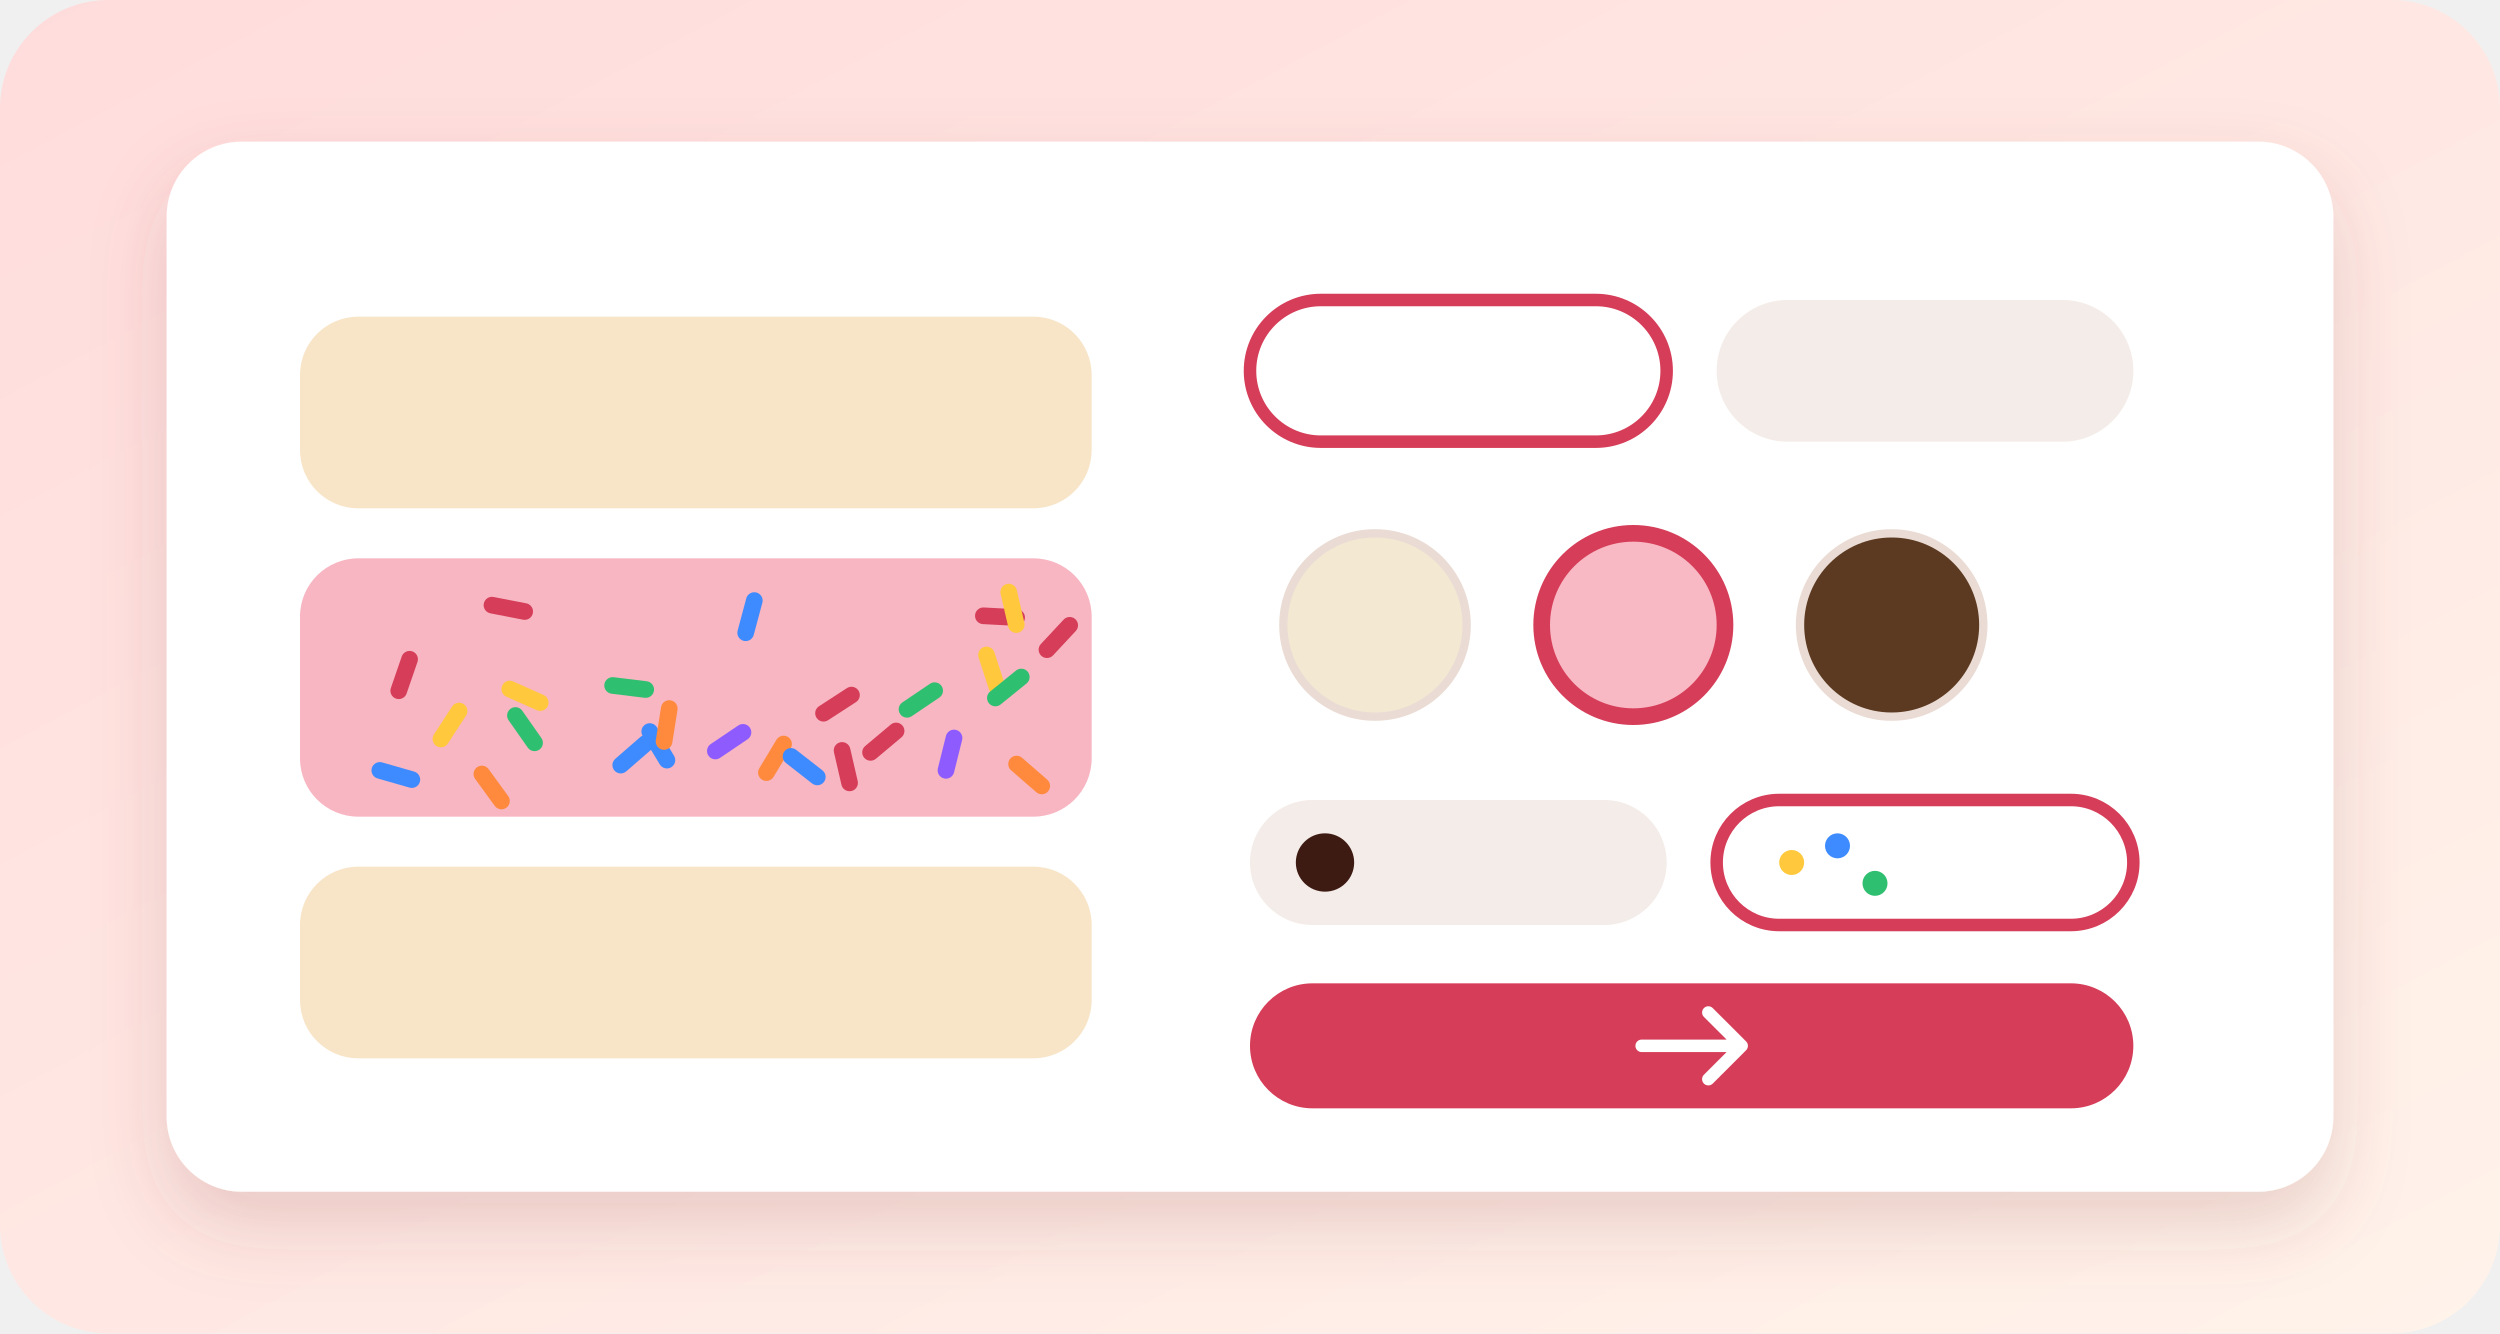
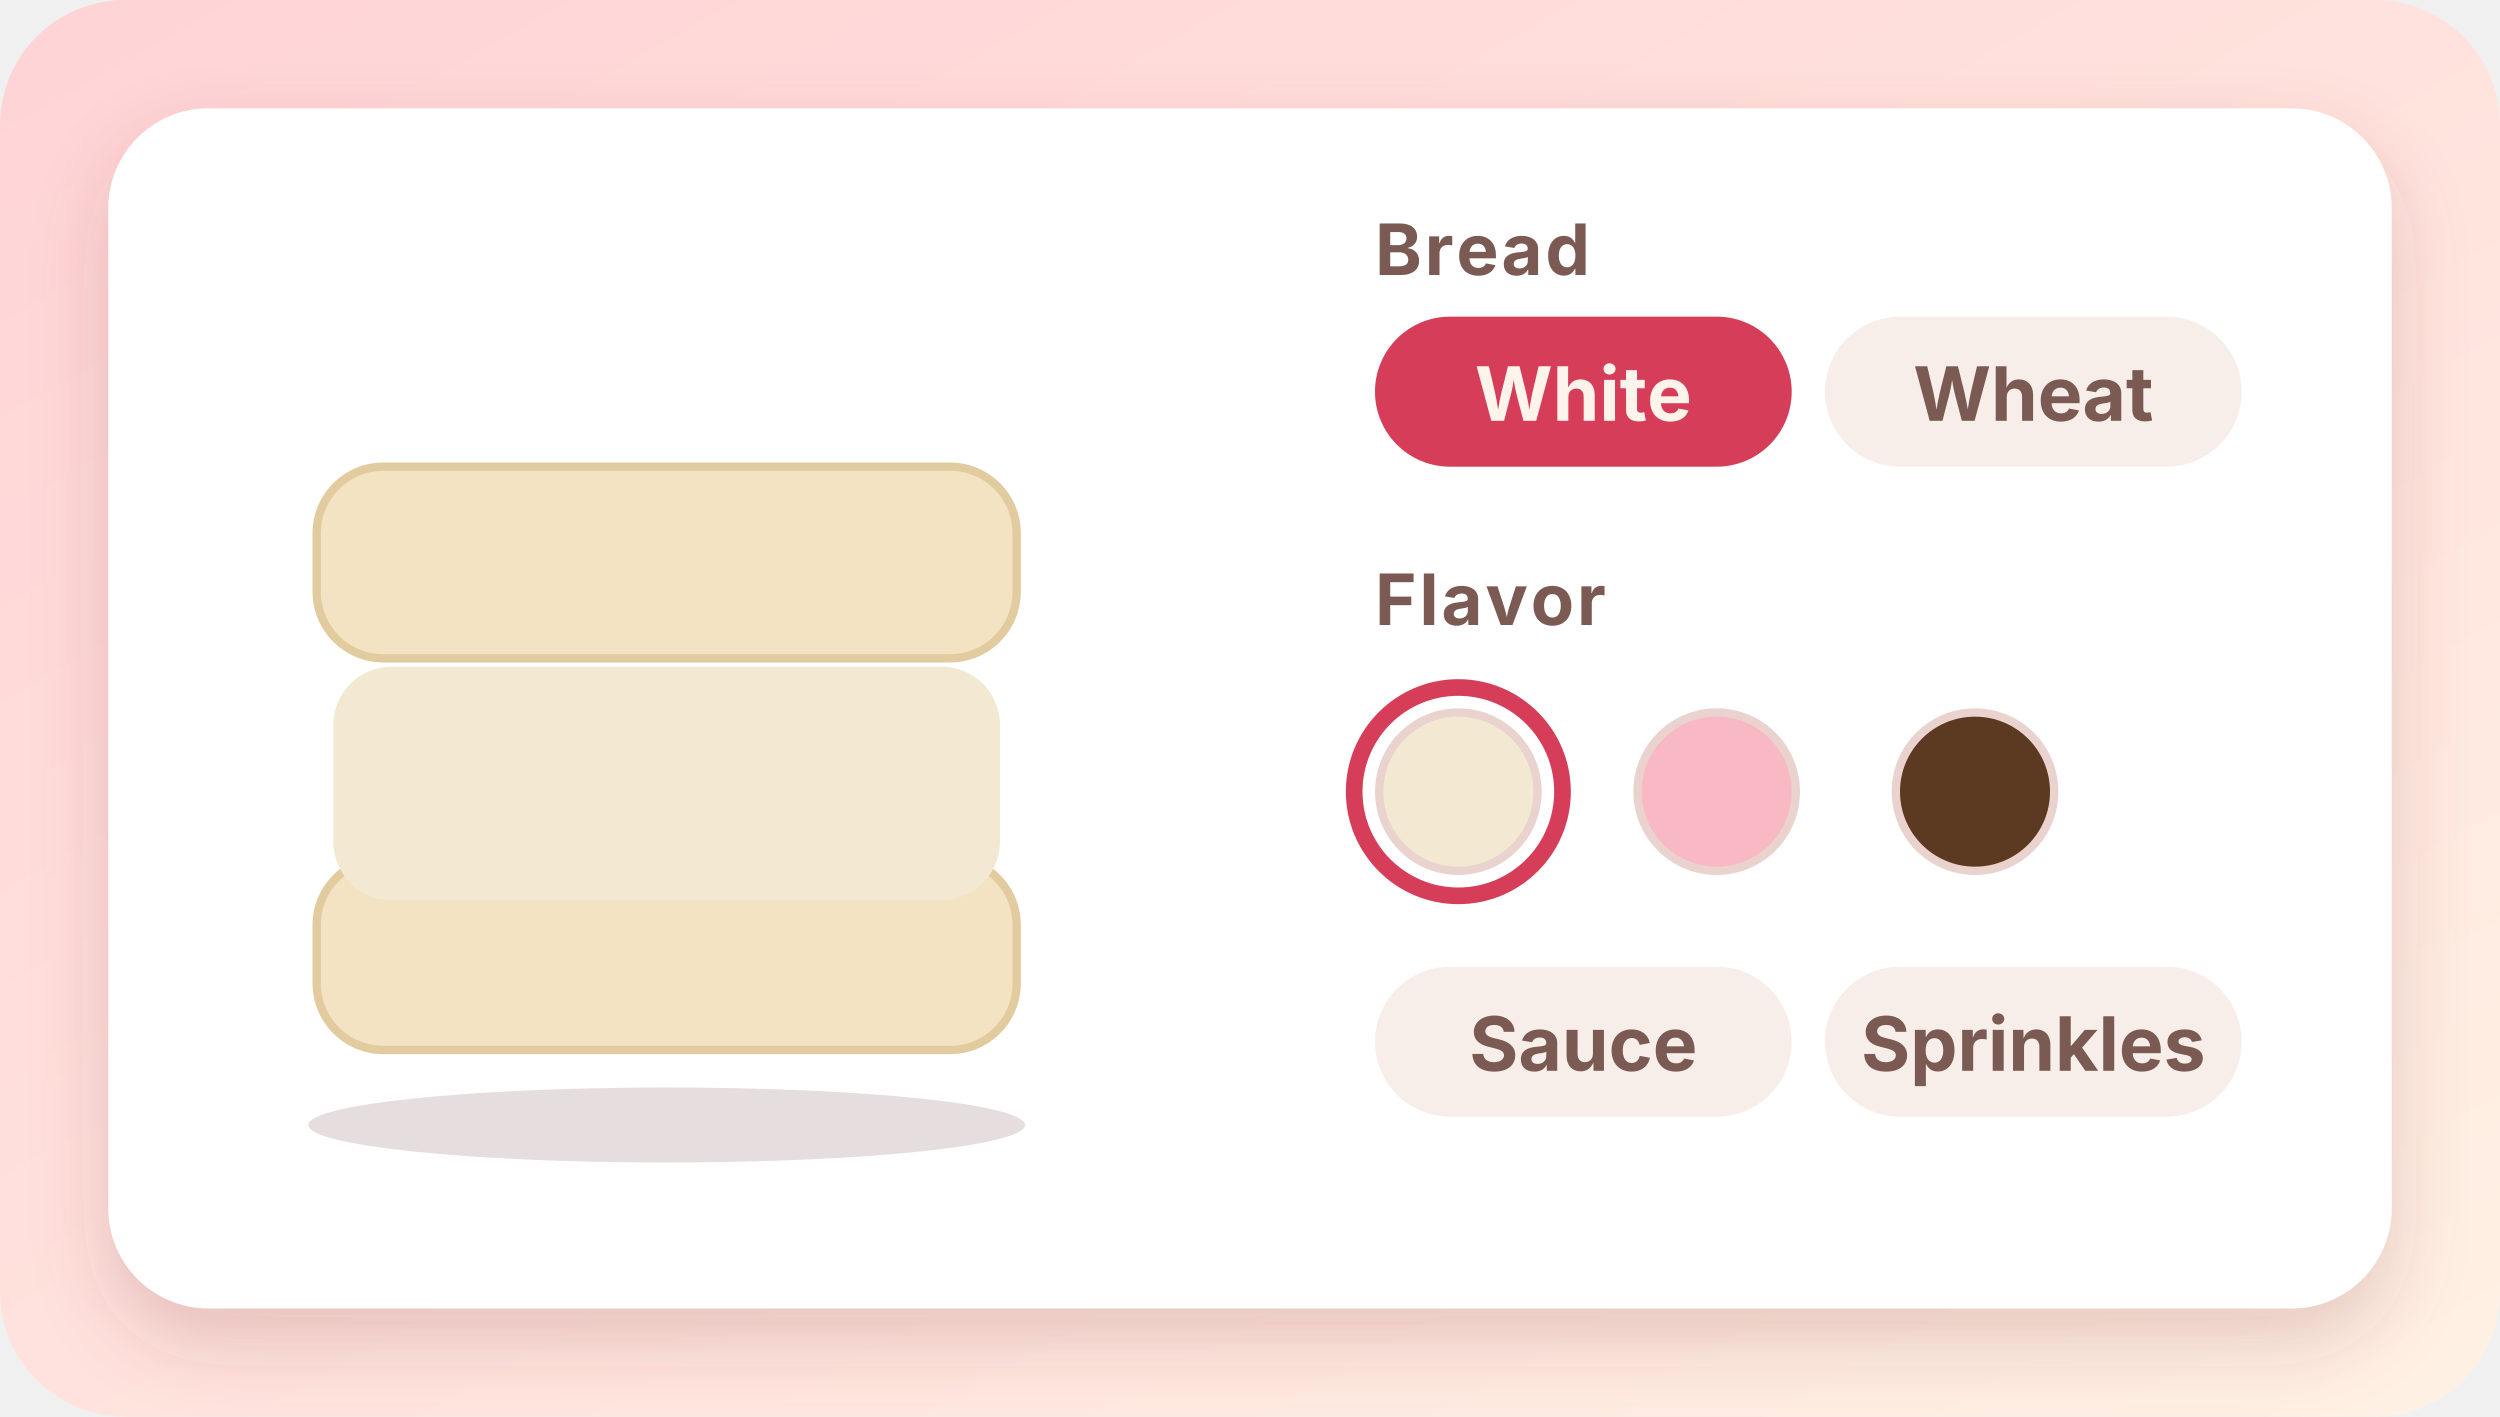
- <svg xmlns="http://www.w3.org/2000/svg" width="600" height="320" viewBox="0 0 600 320" role="img" aria-label="A sandwich preview stacked from layers beside bread, flavor and topping pickers">
+ <svg xmlns="http://www.w3.org/2000/svg" width="600" height="340" viewBox="0 0 600 340" role="img" aria-label="Builder: a stack preview that changes as bread, flavor and toppings are picked">
  <defs>
    <linearGradient id="bg" x1="0" y1="0" x2="1" y2="1">
-       <stop offset="0" stop-color="#FFDCDC" />
-       <stop offset="1" stop-color="#FFF3EA" />
+       <stop offset="0" stop-color="#FFD3D6" />
+       <stop offset="1" stop-color="#FFF1E4" />
    </linearGradient>
-     <filter id="sh" x="-10%" y="-10%" width="120%" height="130%">
-       <feDropShadow dx="0" dy="8" stdDeviation="9" flood-color="#8A3A3A" flood-opacity=".18" />
+     <filter id="sh" x="-10%" y="-10%" width="120%" height="125%">
+       <feDropShadow dx="0" dy="8" stdDeviation="9" flood-color="#8A3A3A" flood-opacity=".2" />
    </filter>
  </defs>
-   <rect width="600" height="320" rx="26" fill="url(#bg)" />
-   <rect x="40" y="34" width="520" height="252" rx="18" fill="#fff" filter="url(#sh)" />
-   <rect x="72" y="76" width="190" height="46" rx="14" fill="#F8E5C8" />
-   <rect x="72" y="134" width="190" height="62" rx="14" fill="#F7B6C2" />
-   <rect x="72" y="208" width="190" height="46" rx="14" fill="#F8E5C8" />
-   <rect x="146" y="179" width="12" height="4" rx="2" fill="#3D8BFF" transform="rotate(139 152 181)" />
-   <rect x="180" y="180" width="12" height="4" rx="2" fill="#FF8A3D" transform="rotate(121 186 182)" />
-   <rect x="234" y="146" width="12" height="4" rx="2" fill="#D63D58" transform="rotate(3 240 148)" />
-   <rect x="152" y="177" width="12" height="4" rx="2" fill="#3D8BFF" transform="rotate(59 158 179)" />
-   <rect x="206" y="176" width="12" height="4" rx="2" fill="#D63D58" transform="rotate(140 212 178)" />
-   <rect x="187" y="182" width="12" height="4" rx="2" fill="#3D8BFF" transform="rotate(38 193 184)" />
-   <rect x="248" y="151" width="12" height="4" rx="2" fill="#D63D58" transform="rotate(133 254 153)" />
-   <rect x="89" y="184" width="12" height="4" rx="2" fill="#3D8BFF" transform="rotate(16 95 186)" />
-   <rect x="237" y="144" width="12" height="4" rx="2" fill="#FFC83D" transform="rotate(77 243 146)" />
-   <rect x="154" y="172" width="12" height="4" rx="2" fill="#FF8A3D" transform="rotate(99 160 174)" />
-   <rect x="195" y="167" width="12" height="4" rx="2" fill="#D63D58" transform="rotate(147 201 169)" />
-   <rect x="120" y="165" width="12" height="4" rx="2" fill="#FFC83D" transform="rotate(24 126 167)" />
-   <rect x="120" y="173" width="12" height="4" rx="2" fill="#2FBF71" transform="rotate(55 126 175)" />
-   <rect x="197" y="182" width="12" height="4" rx="2" fill="#D63D58" transform="rotate(77 203 184)" />
-   <rect x="215" y="166" width="12" height="4" rx="2" fill="#2FBF71" transform="rotate(146 221 168)" />
-   <rect x="222" y="179" width="12" height="4" rx="2" fill="#8E5BFF" transform="rotate(104 228 181)" />
-   <rect x="145" y="163" width="12" height="4" rx="2" fill="#2FBF71" transform="rotate(7 151 165)" />
-   <rect x="241" y="184" width="12" height="4" rx="2" fill="#FF8A3D" transform="rotate(41 247 186)" />
-   <rect x="169" y="176" width="12" height="4" rx="2" fill="#8E5BFF" transform="rotate(146 175 178)" />
-   <rect x="112" y="187" width="12" height="4" rx="2" fill="#FF8A3D" transform="rotate(54 118 189)" />
-   <rect x="232" y="159" width="12" height="4" rx="2" fill="#FFC83D" transform="rotate(72 238 161)" />
-   <rect x="102" y="172" width="12" height="4" rx="2" fill="#FFC83D" transform="rotate(123 108 174)" />
-   <rect x="174" y="146" width="12" height="4" rx="2" fill="#3D8BFF" transform="rotate(105 180 148)" />
-   <rect x="91" y="160" width="12" height="4" rx="2" fill="#D63D58" transform="rotate(109 97 162)" />
-   <rect x="116" y="144" width="12" height="4" rx="2" fill="#D63D58" transform="rotate(11 122 146)" />
-   <rect x="236" y="163" width="12" height="4" rx="2" fill="#2FBF71" transform="rotate(141 242 165)" />
-   <rect x="300" y="72" width="100" height="34" rx="17" fill="#fff" stroke="#D63D58" stroke-width="3" />
-   <rect x="412" y="72" width="100" height="34" rx="17" fill="#F4ECE8" />
-   <circle cx="330" cy="150" r="22" fill="#F3E9D2" stroke="#EADCD4" stroke-width="2" />
-   <circle cx="392" cy="150" r="22" fill="#F8B8C4" stroke="#D63D58" stroke-width="4" />
-   <circle cx="454" cy="150" r="22" fill="#5C3A21" stroke="#EADCD4" stroke-width="2" />
-   <rect x="300" y="192" width="100" height="30" rx="15" fill="#F4ECE8" />
-   <circle cx="318" cy="207" r="7" fill="#3D1B13" />
-   <rect x="412" y="192" width="100" height="30" rx="15" fill="#fff" stroke="#D63D58" stroke-width="3" />
-   <circle cx="430" cy="207" r="3" fill="#FFC83D" />
-   <circle cx="441" cy="203" r="3" fill="#3D8BFF" />
-   <circle cx="450" cy="212" r="3" fill="#2FBF71" />
-   <rect x="300" y="236" width="212" height="30" rx="15" fill="#D63D58" />
-   <path d="M394 251h24M410 243l8 8-8 8" stroke="#fff" stroke-width="3" fill="none" stroke-linecap="round" stroke-linejoin="round" />
+   <style>@keyframes bk_white{0.000%{opacity:0}4.444%{opacity:1}33.333%{opacity:1}37.778%{opacity:1}66.667%{opacity:1}71.111%{opacity:0}100.000%{opacity:0}}.bk_white{animation:bk_white 9s linear infinite}@keyframes bk_wheat{0.000%{opacity:1}4.444%{opacity:0}33.333%{opacity:0}37.778%{opacity:0}66.667%{opacity:0}71.111%{opacity:1}100.000%{opacity:1}}.bk_wheat{animation:bk_wheat 9s linear infinite}@keyframes tk_white{0.000%{opacity:0}4.444%{opacity:1}33.333%{opacity:1}37.778%{opacity:1}66.667%{opacity:1}71.111%{opacity:0}100.000%{opacity:0}}.tk_white{animation:tk_white 9s linear infinite}@keyframes tk_wheat{0.000%{opacity:1}4.444%{opacity:0}33.333%{opacity:0}37.778%{opacity:0}66.667%{opacity:0}71.111%{opacity:1}100.000%{opacity:1}}.tk_wheat{animation:tk_wheat 9s linear infinite}@keyframes ic_vanilla{0.000%{opacity:0}4.444%{opacity:1}33.333%{opacity:1}37.778%{opacity:0}66.667%{opacity:0}71.111%{opacity:0}100.000%{opacity:0}}.ic_vanilla{animation:ic_vanilla 9s linear infinite}@keyframes ic_strawberry{0.000%{opacity:0}4.444%{opacity:0}33.333%{opacity:0}37.778%{opacity:1}66.667%{opacity:1}71.111%{opacity:0}100.000%{opacity:0}}.ic_strawberry{animation:ic_strawberry 9s linear infinite}@keyframes ic_chocolate{0.000%{opacity:1}4.444%{opacity:0}33.333%{opacity:0}37.778%{opacity:0}66.667%{opacity:0}71.111%{opacity:1}100.000%{opacity:1}}.ic_chocolate{animation:ic_chocolate 9s linear infinite}@keyframes spr{0.000%{opacity:0}4.444%{opacity:0}33.333%{opacity:0}37.778%{opacity:1}66.667%{opacity:1}71.111%{opacity:0}100.000%{opacity:0}}.spr{animation:spr 9s linear infinite}@keyframes bob{0.000%{transform:translateY(0)}16.667%{transform:translateY(-10px)}33.333%{transform:translateY(0)}50.000%{transform:translateY(-10px)}66.667%{transform:translateY(0)}83.333%{transform:translateY(-10px)}100.000%{transform:translateY(0)}}.bob{animation:bob 9s ease-in-out infinite}@keyframes bob2{0.000%{transform:translateY(0)}16.667%{transform:translateY(-4px)}33.333%{transform:translateY(0)}50.000%{transform:translateY(-4px)}66.667%{transform:translateY(0)}83.333%{transform:translateY(-4px)}100.000%{transform:translateY(0)}}.bob2{animation:bob2 9s ease-in-out infinite}@keyframes pw{0.000%{opacity:0}4.444%{opacity:1}33.333%{opacity:1}37.778%{opacity:1}66.667%{opacity:1}71.111%{opacity:0}100.000%{opacity:0}}.pw{animation:pw 9s linear infinite}@keyframes ph{0.000%{opacity:1}4.444%{opacity:0}33.333%{opacity:0}37.778%{opacity:0}66.667%{opacity:0}71.111%{opacity:1}100.000%{opacity:1}}.ph{animation:ph 9s linear infinite}@keyframes fr_vanilla{0.000%{opacity:0}4.444%{opacity:1}33.333%{opacity:1}37.778%{opacity:0}66.667%{opacity:0}71.111%{opacity:0}100.000%{opacity:0}}.fr_vanilla{animation:fr_vanilla 9s linear infinite}@keyframes fr_strawberry{0.000%{opacity:0}4.444%{opacity:0}33.333%{opacity:0}37.778%{opacity:1}66.667%{opacity:1}71.111%{opacity:0}100.000%{opacity:0}}.fr_strawberry{animation:fr_strawberry 9s linear infinite}@keyframes fr_chocolate{0.000%{opacity:1}4.444%{opacity:0}33.333%{opacity:0}37.778%{opacity:0}66.667%{opacity:0}71.111%{opacity:1}100.000%{opacity:1}}.fr_chocolate{animation:fr_chocolate 9s linear infinite}@keyframes ps{0.000%{opacity:0}4.444%{opacity:0}33.333%{opacity:0}37.778%{opacity:0}66.667%{opacity:0}71.111%{opacity:0}100.000%{opacity:0}}.ps{animation:ps 9s linear infinite}@keyframes psp{0.000%{opacity:0}4.444%{opacity:0}33.333%{opacity:0}37.778%{opacity:1}66.667%{opacity:1}71.111%{opacity:0}100.000%{opacity:0}}.psp{animation:psp 9s linear infinite}@media (prefers-reduced-motion:reduce){*{animation:none!important}}</style>
+   <rect width="600" height="340" rx="30" fill="url(#bg)" />
+   <rect x="26" y="26" width="548" height="288" rx="24" fill="#fff" filter="url(#sh)" />
+   <ellipse cx="160" cy="270" rx="86" ry="9" fill="#5A1B22" fill-opacity=".15" />
+   <g class="bk_white" style="opacity:1">
+     <rect x="76" y="206" width="168" height="46" rx="16" fill="#F3E3C3" stroke="#E3CBA0" stroke-width="2" />
+   </g>
+   <g class="bk_wheat" style="opacity:0">
+     <rect x="76" y="206" width="168" height="46" rx="16" fill="#B98450" stroke="#8F5F33" stroke-width="2" />
+   </g>
+   <g class="bob2">
+     <g class="ic_vanilla" style="opacity:1">
+       <rect x="80" y="160" width="160" height="56" rx="14" fill="#F3E9D2" />
+     </g>
+     <g class="ic_strawberry" style="opacity:0">
+       <rect x="80" y="160" width="160" height="56" rx="14" fill="#F8B8C4" />
+     </g>
+     <g class="ic_chocolate" style="opacity:0">
+       <rect x="80" y="160" width="160" height="56" rx="14" fill="#5C3A21" />
+     </g>
+     <g class="spr" style="opacity:0">
+       <rect x="148" y="200" width="10" height="4" rx="2" fill="#3D8BFF" transform="rotate(94 214 180)" />
+       <rect x="104" y="166" width="10" height="4" rx="2" fill="#D63D58" transform="rotate(66 152 180)" />
+       <rect x="137" y="196" width="10" height="4" rx="2" fill="#8E5BFF" transform="rotate(140 214 180)" />
+       <rect x="189" y="175" width="10" height="4" rx="2" fill="#3D8BFF" transform="rotate(162 131 180)" />
+       <rect x="221" y="190" width="10" height="4" rx="2" fill="#FF8A3D" transform="rotate(3 109 180)" />
+       <rect x="128" y="168" width="10" height="4" rx="2" fill="#2FBF71" transform="rotate(7 161 180)" />
+       <rect x="209" y="190" width="10" height="4" rx="2" fill="#FF8A3D" transform="rotate(109 194 180)" />
+       <rect x="201" y="174" width="10" height="4" rx="2" fill="#2FBF71" transform="rotate(24 102 180)" />
+       <rect x="122" y="197" width="10" height="4" rx="2" fill="#3D8BFF" transform="rotate(66 204 180)" />
+       <rect x="165" y="192" width="10" height="4" rx="2" fill="#8E5BFF" transform="rotate(98 182 180)" />
+       <rect x="224" y="192" width="10" height="4" rx="2" fill="#8E5BFF" transform="rotate(59 179 180)" />
+       <rect x="95" y="183" width="10" height="4" rx="2" fill="#8E5BFF" transform="rotate(41 176 180)" />
+       <rect x="226" y="202" width="10" height="4" rx="2" fill="#8E5BFF" transform="rotate(26 147 180)" />
+       <rect x="156" y="184" width="10" height="4" rx="2" fill="#FFC83D" transform="rotate(16 216 180)" />
+     </g>
+   </g>
+   <g class="bob">
+     <g class="tk_white" style="opacity:1">
+       <rect x="76" y="112" width="168" height="46" rx="16" fill="#F3E3C3" stroke="#E3CBA0" stroke-width="2" />
+     </g>
+     <g class="tk_wheat" style="opacity:0">
+       <rect x="76" y="112" width="168" height="46" rx="16" fill="#B98450" stroke="#8F5F33" stroke-width="2" />
+     </g>
+   </g>
+   <path d="M331.121 66.0H336.342C339.131 66.0 340.592 64.547 340.592 62.588C340.592 60.754 339.28 59.658 337.886 59.592V59.467C339.156 59.185 340.11 58.28 340.11 56.811C340.11 54.96 338.741 53.632 336.026 53.632H331.121ZM333.652 63.917V60.563H335.91C337.18 60.563 337.985 61.31 337.985 62.348C337.985 63.286 337.33 63.917 335.844 63.917ZM333.652 58.828V55.699H335.703C336.89 55.699 337.545 56.313 337.545 57.218C337.545 58.214 336.74 58.828 335.653 58.828ZM342.99 66.0H345.48V60.721C345.48 59.567 346.319 58.778 347.464 58.778C347.829 58.778 348.319 58.836 348.543 58.903V56.678C348.319 56.628 347.995 56.595 347.738 56.595C346.692 56.595 345.837 57.193 345.497 58.338H345.397V56.72H342.99ZM354.785 66.183C356.943 66.183 358.421 65.178 358.877 63.634L356.619 63.211C356.354 63.925 355.698 64.307 354.826 64.307C353.573 64.307 352.726 63.526 352.668 62.007H359.018V61.31C359.018 58.139 357.084 56.604 354.66 56.604C351.946 56.604 350.203 58.546 350.203 61.41C350.203 64.34 351.946 66.183 354.785 66.183ZM352.685 60.447C352.784 59.301 353.498 58.479 354.685 58.479C355.839 58.479 356.495 59.235 356.619 60.447ZM363.99 66.183C365.359 66.183 366.256 65.577 366.704 64.713H366.787V66.0H369.144V59.75C369.144 57.5 367.202 56.604 365.21 56.604C363.135 56.604 361.641 57.525 361.167 59.135L363.45 59.517C363.649 58.919 364.239 58.446 365.202 58.446C366.131 58.446 366.654 58.895 366.654 59.683V59.725C366.654 60.331 365.998 60.397 364.405 60.555C362.579 60.729 360.902 61.327 360.902 63.402C360.902 65.236 362.222 66.183 363.99 66.183ZM364.695 64.431C363.873 64.431 363.292 64.058 363.292 63.335C363.292 62.588 363.907 62.231 364.828 62.099C365.376 62.024 366.364 61.891 366.671 61.675V62.68C366.671 63.659 365.857 64.431 364.695 64.431ZM375.345 66.158C376.855 66.158 377.627 65.261 377.968 64.514H378.092V66.0H380.541V53.632H378.051V58.28H377.968C377.636 57.542 376.905 56.604 375.328 56.604C373.269 56.604 371.559 58.206 371.559 61.376C371.559 64.464 373.203 66.158 375.345 66.158ZM376.108 64.157C374.813 64.157 374.116 63.003 374.116 61.368C374.116 59.741 374.797 58.596 376.108 58.596C377.387 58.596 378.1 59.683 378.1 61.368C378.1 63.045 377.378 64.157 376.108 64.157Z" fill="#7A5A52" />
+   <rect x="330" y="76" width="100" height="36" rx="18" fill="#F7EEEA" />
+   <path d="M357.909 101.0H360.976L362.708 94.303C362.962 93.31 363.121 92.264 363.288 91.174C363.472 92.299 363.648 93.362 363.885 94.303L365.625 101.0H368.684L372.208 87.904H369.273L367.752 94.347C367.489 95.542 367.26 96.948 367.049 98.284C366.812 96.948 366.575 95.542 366.285 94.347L364.694 87.904H361.908L360.308 94.347C360.009 95.551 359.781 96.975 359.543 98.319C359.333 96.975 359.104 95.551 358.84 94.347L357.32 87.904H354.393ZM376.401 95.313C376.401 94.013 377.183 93.257 378.308 93.257C379.416 93.257 380.083 93.986 380.083 95.208V101.0H382.729V94.751C382.729 92.448 381.384 91.051 379.345 91.051C377.886 91.051 376.919 91.771 376.348 93.055V87.904H373.764V101.0H376.401ZM384.97 101.0H387.607V91.174H384.97ZM386.289 89.891C387.08 89.891 387.739 89.293 387.739 88.537C387.739 87.79 387.08 87.184 386.289 87.184C385.489 87.184 384.838 87.79 384.838 88.537C384.838 89.293 385.489 89.891 386.289 89.891ZM394.726 91.174H392.889V88.836H390.252V91.174H388.899V93.187H390.252V98.354C390.252 100.156 391.325 101.141 393.293 101.141C393.821 101.141 394.41 101.079 394.999 100.903L394.621 98.926C394.427 98.979 393.988 99.04 393.786 99.04C393.144 99.04 392.889 98.75 392.889 98.126V93.187H394.726ZM400.878 101.193C403.164 101.193 404.728 100.13 405.211 98.495L402.821 98.047C402.54 98.803 401.845 99.207 400.922 99.207C399.595 99.207 398.699 98.381 398.637 96.772H405.361V96.034C405.361 92.677 403.313 91.051 400.747 91.051C397.873 91.051 396.027 93.107 396.027 96.14C396.027 99.242 397.873 101.193 400.878 101.193ZM398.655 95.12C398.76 93.907 399.516 93.037 400.773 93.037C401.995 93.037 402.689 93.837 402.821 95.12Z" fill="#7A5A52" />
+   <g class="pw" style="opacity:1">
+     <rect x="330" y="76" width="100" height="36" rx="18" fill="#D63D58" />
+     <path d="M357.909 101.0H360.976L362.708 94.303C362.962 93.31 363.121 92.264 363.288 91.174C363.472 92.299 363.648 93.362 363.885 94.303L365.625 101.0H368.684L372.208 87.904H369.273L367.752 94.347C367.489 95.542 367.26 96.948 367.049 98.284C366.812 96.948 366.575 95.542 366.285 94.347L364.694 87.904H361.908L360.308 94.347C360.009 95.551 359.781 96.975 359.543 98.319C359.333 96.975 359.104 95.551 358.84 94.347L357.32 87.904H354.393ZM376.401 95.313C376.401 94.013 377.183 93.257 378.308 93.257C379.416 93.257 380.083 93.986 380.083 95.208V101.0H382.729V94.751C382.729 92.448 381.384 91.051 379.345 91.051C377.886 91.051 376.919 91.771 376.348 93.055V87.904H373.764V101.0H376.401ZM384.97 101.0H387.607V91.174H384.97ZM386.289 89.891C387.08 89.891 387.739 89.293 387.739 88.537C387.739 87.79 387.08 87.184 386.289 87.184C385.489 87.184 384.838 87.79 384.838 88.537C384.838 89.293 385.489 89.891 386.289 89.891ZM394.726 91.174H392.889V88.836H390.252V91.174H388.899V93.187H390.252V98.354C390.252 100.156 391.325 101.141 393.293 101.141C393.821 101.141 394.41 101.079 394.999 100.903L394.621 98.926C394.427 98.979 393.988 99.04 393.786 99.04C393.144 99.04 392.889 98.75 392.889 98.126V93.187H394.726ZM400.878 101.193C403.164 101.193 404.728 100.13 405.211 98.495L402.821 98.047C402.54 98.803 401.845 99.207 400.922 99.207C399.595 99.207 398.699 98.381 398.637 96.772H405.361V96.034C405.361 92.677 403.313 91.051 400.747 91.051C397.873 91.051 396.027 93.107 396.027 96.14C396.027 99.242 397.873 101.193 400.878 101.193ZM398.655 95.12C398.76 93.907 399.516 93.037 400.773 93.037C401.995 93.037 402.689 93.837 402.821 95.12Z" fill="#FFF4EC" />
+   </g>
+   <rect x="438" y="76" width="100" height="36" rx="18" fill="#F7EEEA" />
+   <path d="M463.123 101.0H466.19L467.921 94.303C468.176 93.31 468.334 92.264 468.501 91.174C468.686 92.299 468.862 93.362 469.099 94.303L470.839 101.0H473.898L477.422 87.904H474.487L472.966 94.347C472.703 95.542 472.474 96.948 472.263 98.284C472.026 96.948 471.789 95.542 471.499 94.347L469.908 87.904H467.122L465.522 94.347C465.223 95.551 464.995 96.975 464.757 98.319C464.546 96.975 464.318 95.551 464.054 94.347L462.534 87.904H459.607ZM481.615 95.313C481.615 94.013 482.397 93.257 483.522 93.257C484.629 93.257 485.297 93.986 485.297 95.208V101.0H487.943V94.751C487.943 92.448 486.598 91.051 484.559 91.051C483.1 91.051 482.133 91.771 481.562 93.055V87.904H478.978V101.0H481.615ZM494.623 101.193C496.908 101.193 498.472 100.13 498.956 98.495L496.565 98.047C496.284 98.803 495.589 99.207 494.667 99.207C493.339 99.207 492.443 98.381 492.381 96.772H499.105V96.034C499.105 92.677 497.057 91.051 494.491 91.051C491.617 91.051 489.771 93.107 489.771 96.14C489.771 99.242 491.617 101.193 494.623 101.193ZM492.399 95.12C492.504 93.907 493.26 93.037 494.517 93.037C495.739 93.037 496.433 93.837 496.565 95.12ZM503.649 101.193C505.099 101.193 506.048 100.552 506.523 99.638H506.611V101.0H509.107V94.382C509.107 92.0 507.05 91.051 504.941 91.051C502.744 91.051 501.162 92.026 500.661 93.731L503.078 94.136C503.289 93.503 503.913 93.002 504.932 93.002C505.917 93.002 506.47 93.477 506.47 94.312V94.355C506.47 94.997 505.776 95.067 504.088 95.234C502.155 95.419 500.379 96.052 500.379 98.249C500.379 100.191 501.777 101.193 503.649 101.193ZM504.396 99.339C503.526 99.339 502.911 98.943 502.911 98.179C502.911 97.388 503.561 97.01 504.537 96.869C505.117 96.79 506.163 96.649 506.488 96.421V97.484C506.488 98.521 505.626 99.339 504.396 99.339ZM516.235 91.174H514.398V88.836H511.761V91.174H510.408V93.187H511.761V98.354C511.761 100.156 512.833 101.141 514.802 101.141C515.33 101.141 515.918 101.079 516.507 100.903L516.129 98.926C515.936 98.979 515.497 99.04 515.294 99.04C514.653 99.04 514.398 98.75 514.398 98.126V93.187H516.235Z" fill="#7A5A52" />
+   <g class="ph" style="opacity:0">
+     <rect x="438" y="76" width="100" height="36" rx="18" fill="#D63D58" />
+     <path d="M463.123 101.0H466.19L467.921 94.303C468.176 93.31 468.334 92.264 468.501 91.174C468.686 92.299 468.862 93.362 469.099 94.303L470.839 101.0H473.898L477.422 87.904H474.487L472.966 94.347C472.703 95.542 472.474 96.948 472.263 98.284C472.026 96.948 471.789 95.542 471.499 94.347L469.908 87.904H467.122L465.522 94.347C465.223 95.551 464.995 96.975 464.757 98.319C464.546 96.975 464.318 95.551 464.054 94.347L462.534 87.904H459.607ZM481.615 95.313C481.615 94.013 482.397 93.257 483.522 93.257C484.629 93.257 485.297 93.986 485.297 95.208V101.0H487.943V94.751C487.943 92.448 486.598 91.051 484.559 91.051C483.1 91.051 482.133 91.771 481.562 93.055V87.904H478.978V101.0H481.615ZM494.623 101.193C496.908 101.193 498.472 100.13 498.956 98.495L496.565 98.047C496.284 98.803 495.589 99.207 494.667 99.207C493.339 99.207 492.443 98.381 492.381 96.772H499.105V96.034C499.105 92.677 497.057 91.051 494.491 91.051C491.617 91.051 489.771 93.107 489.771 96.14C489.771 99.242 491.617 101.193 494.623 101.193ZM492.399 95.12C492.504 93.907 493.26 93.037 494.517 93.037C495.739 93.037 496.433 93.837 496.565 95.12ZM503.649 101.193C505.099 101.193 506.048 100.552 506.523 99.638H506.611V101.0H509.107V94.382C509.107 92.0 507.05 91.051 504.941 91.051C502.744 91.051 501.162 92.026 500.661 93.731L503.078 94.136C503.289 93.503 503.913 93.002 504.932 93.002C505.917 93.002 506.47 93.477 506.47 94.312V94.355C506.47 94.997 505.776 95.067 504.088 95.234C502.155 95.419 500.379 96.052 500.379 98.249C500.379 100.191 501.777 101.193 503.649 101.193ZM504.396 99.339C503.526 99.339 502.911 98.943 502.911 98.179C502.911 97.388 503.561 97.01 504.537 96.869C505.117 96.79 506.163 96.649 506.488 96.421V97.484C506.488 98.521 505.626 99.339 504.396 99.339ZM516.235 91.174H514.398V88.836H511.761V91.174H510.408V93.187H511.761V98.354C511.761 100.156 512.833 101.141 514.802 101.141C515.33 101.141 515.918 101.079 516.507 100.903L516.129 98.926C515.936 98.979 515.497 99.04 515.294 99.04C514.653 99.04 514.398 98.75 514.398 98.126V93.187H516.235Z" fill="#FFF4EC" />
+   </g>
+   <path d="M331.121 150.0H333.652V145.252H338.708V143.185H333.652V139.732H339.255V137.632H331.121ZM344.21 137.632H341.72V150.0H344.21ZM349.597 150.183C350.966 150.183 351.863 149.577 352.311 148.713H352.394V150.0H354.752V143.75C354.752 141.5 352.809 140.604 350.817 140.604C348.742 140.604 347.248 141.525 346.775 143.135L349.057 143.517C349.256 142.919 349.846 142.446 350.809 142.446C351.738 142.446 352.261 142.895 352.261 143.683V143.725C352.261 144.331 351.606 144.397 350.012 144.555C348.186 144.729 346.509 145.327 346.509 147.402C346.509 149.236 347.829 150.183 349.597 150.183ZM350.302 148.431C349.481 148.431 348.9 148.058 348.9 147.335C348.9 146.588 349.514 146.231 350.435 146.099C350.983 146.024 351.971 145.891 352.278 145.675V146.68C352.278 147.659 351.464 148.431 350.302 148.431ZM360.171 150.0H363.002L366.43 140.72H363.815L362.271 145.534C362.014 146.373 361.815 147.203 361.624 148.066C361.425 147.203 361.217 146.364 360.96 145.534L359.399 140.72H356.751ZM372.58 150.183C375.369 150.183 377.121 148.257 377.121 145.401C377.121 142.529 375.369 140.604 372.58 140.604C369.783 140.604 368.04 142.529 368.04 145.401C368.04 148.257 369.783 150.183 372.58 150.183ZM372.58 148.224C371.252 148.224 370.58 147.012 370.58 145.393C370.58 143.75 371.252 142.562 372.58 142.562C373.908 142.562 374.589 143.758 374.589 145.393C374.589 147.012 373.908 148.224 372.58 148.224ZM379.536 150.0H382.026V144.721C382.026 143.567 382.864 142.778 384.01 142.778C384.375 142.778 384.865 142.836 385.089 142.903V140.678C384.865 140.628 384.541 140.595 384.284 140.595C383.238 140.595 382.383 141.193 382.043 142.338H381.943V140.72H379.536Z" fill="#7A5A52" />
+   <circle cx="350" cy="190" r="19" fill="#F3E9D2" stroke="#EAD3CF" stroke-width="2" />
+   <g class="fr_vanilla" style="opacity:1">
+     <circle cx="350" cy="190" r="25" fill="none" stroke="#D63D58" stroke-width="4" />
+   </g>
+   <circle cx="412" cy="190" r="19" fill="#F8B8C4" stroke="#EAD3CF" stroke-width="2" />
+   <g class="fr_strawberry" style="opacity:0">
+     <circle cx="412" cy="190" r="25" fill="none" stroke="#D63D58" stroke-width="4" />
+   </g>
+   <circle cx="474" cy="190" r="19" fill="#5C3A21" stroke="#EAD3CF" stroke-width="2" />
+   <g class="fr_chocolate" style="opacity:0">
+     <circle cx="474" cy="190" r="25" fill="none" stroke="#D63D58" stroke-width="4" />
+   </g>
+   <rect x="330" y="232" width="100" height="36" rx="18" fill="#F7EEEA" />
+   <path d="M358.607 257.193C361.789 257.193 363.661 255.655 363.661 253.273C363.661 251.076 361.956 249.951 359.75 249.441L358.563 249.151C357.456 248.888 356.472 248.475 356.472 247.499C356.472 246.62 357.245 245.987 358.616 245.987C359.961 245.987 360.796 246.594 360.893 247.64H363.485C363.441 245.337 361.543 243.729 358.643 243.729C355.795 243.729 353.721 245.311 353.721 247.675C353.721 249.582 355.048 250.698 357.263 251.234L358.704 251.595C360.128 251.946 360.963 252.359 360.963 253.256C360.963 254.249 360.014 254.926 358.581 254.926C357.131 254.926 356.067 254.267 355.979 252.939H353.369C353.448 255.726 355.461 257.193 358.607 257.193ZM368.275 257.193C369.726 257.193 370.675 256.552 371.149 255.638H371.237V257.0H373.733V250.382C373.733 248.0 371.677 247.051 369.567 247.051C367.37 247.051 365.788 248.026 365.287 249.731L367.704 250.136C367.915 249.503 368.539 249.002 369.559 249.002C370.543 249.002 371.097 249.477 371.097 250.312V250.355C371.097 250.997 370.402 251.067 368.715 251.234C366.781 251.419 365.006 252.052 365.006 254.249C365.006 256.191 366.403 257.193 368.275 257.193ZM369.022 255.339C368.152 255.339 367.537 254.943 367.537 254.179C367.537 253.388 368.188 253.01 369.163 252.869C369.743 252.79 370.789 252.649 371.114 252.421V253.484C371.114 254.521 370.253 255.339 369.022 255.339ZM379.367 257.123C380.861 257.123 381.863 256.35 382.417 254.961L382.452 257.0H384.948V247.174H382.303V252.86C382.303 254.161 381.512 254.917 380.396 254.917C379.288 254.917 378.62 254.188 378.62 252.966V247.174H375.983V253.423C375.983 255.726 377.328 257.123 379.367 257.123ZM391.584 257.193C393.939 257.193 395.601 255.919 395.97 253.854L393.518 253.405C393.307 254.469 392.63 255.119 391.61 255.119C390.204 255.119 389.466 253.88 389.466 252.122C389.466 250.347 390.204 249.125 391.61 249.125C392.63 249.125 393.28 249.758 393.5 250.777L395.952 250.32C395.583 248.299 393.913 247.051 391.584 247.051C388.622 247.051 386.776 249.09 386.776 252.131C386.776 255.154 388.622 257.193 391.584 257.193ZM402.219 257.193C404.504 257.193 406.068 256.13 406.552 254.495L404.161 254.047C403.88 254.803 403.186 255.207 402.263 255.207C400.936 255.207 400.039 254.381 399.978 252.772H406.701V252.034C406.701 248.677 404.653 247.051 402.087 247.051C399.213 247.051 397.367 249.107 397.367 252.14C397.367 255.242 399.213 257.193 402.219 257.193ZM399.995 251.12C400.101 249.907 400.856 249.037 402.113 249.037C403.335 249.037 404.029 249.837 404.161 251.12Z" fill="#7A5A52" />
+   <g class="ps" style="opacity:0">
+     <rect x="330" y="232" width="100" height="36" rx="18" fill="#D63D58" />
+     <path d="M358.607 257.193C361.789 257.193 363.661 255.655 363.661 253.273C363.661 251.076 361.956 249.951 359.75 249.441L358.563 249.151C357.456 248.888 356.472 248.475 356.472 247.499C356.472 246.62 357.245 245.987 358.616 245.987C359.961 245.987 360.796 246.594 360.893 247.64H363.485C363.441 245.337 361.543 243.729 358.643 243.729C355.795 243.729 353.721 245.311 353.721 247.675C353.721 249.582 355.048 250.698 357.263 251.234L358.704 251.595C360.128 251.946 360.963 252.359 360.963 253.256C360.963 254.249 360.014 254.926 358.581 254.926C357.131 254.926 356.067 254.267 355.979 252.939H353.369C353.448 255.726 355.461 257.193 358.607 257.193ZM368.275 257.193C369.726 257.193 370.675 256.552 371.149 255.638H371.237V257.0H373.733V250.382C373.733 248.0 371.677 247.051 369.567 247.051C367.37 247.051 365.788 248.026 365.287 249.731L367.704 250.136C367.915 249.503 368.539 249.002 369.559 249.002C370.543 249.002 371.097 249.477 371.097 250.312V250.355C371.097 250.997 370.402 251.067 368.715 251.234C366.781 251.419 365.006 252.052 365.006 254.249C365.006 256.191 366.403 257.193 368.275 257.193ZM369.022 255.339C368.152 255.339 367.537 254.943 367.537 254.179C367.537 253.388 368.188 253.01 369.163 252.869C369.743 252.79 370.789 252.649 371.114 252.421V253.484C371.114 254.521 370.253 255.339 369.022 255.339ZM379.367 257.123C380.861 257.123 381.863 256.35 382.417 254.961L382.452 257.0H384.948V247.174H382.303V252.86C382.303 254.161 381.512 254.917 380.396 254.917C379.288 254.917 378.62 254.188 378.62 252.966V247.174H375.983V253.423C375.983 255.726 377.328 257.123 379.367 257.123ZM391.584 257.193C393.939 257.193 395.601 255.919 395.97 253.854L393.518 253.405C393.307 254.469 392.63 255.119 391.61 255.119C390.204 255.119 389.466 253.88 389.466 252.122C389.466 250.347 390.204 249.125 391.61 249.125C392.63 249.125 393.28 249.758 393.5 250.777L395.952 250.32C395.583 248.299 393.913 247.051 391.584 247.051C388.622 247.051 386.776 249.09 386.776 252.131C386.776 255.154 388.622 257.193 391.584 257.193ZM402.219 257.193C404.504 257.193 406.068 256.13 406.552 254.495L404.161 254.047C403.88 254.803 403.186 255.207 402.263 255.207C400.936 255.207 400.039 254.381 399.978 252.772H406.701V252.034C406.701 248.677 404.653 247.051 402.087 247.051C399.213 247.051 397.367 249.107 397.367 252.14C397.367 255.242 399.213 257.193 402.219 257.193ZM399.995 251.12C400.101 249.907 400.856 249.037 402.113 249.037C403.335 249.037 404.029 249.837 404.161 251.12Z" fill="#FFF4EC" />
+   </g>
+   <rect x="438" y="232" width="100" height="36" rx="18" fill="#F7EEEA" />
+   <path d="M452.65 257.193C455.832 257.193 457.704 255.655 457.704 253.273C457.704 251.076 455.999 249.951 453.793 249.441L452.606 249.151C451.499 248.888 450.515 248.475 450.515 247.499C450.515 246.62 451.288 245.987 452.659 245.987C454.004 245.987 454.839 246.594 454.936 247.64H457.528C457.484 245.337 455.586 243.729 452.686 243.729C449.838 243.729 447.764 245.311 447.764 247.675C447.764 249.582 449.091 250.698 451.306 251.234L452.747 251.595C454.171 251.946 455.006 252.359 455.006 253.256C455.006 254.249 454.057 254.926 452.624 254.926C451.174 254.926 450.11 254.267 450.022 252.939H447.412C447.491 255.726 449.504 257.193 452.65 257.193ZM459.576 260.674H462.213V255.427H462.292C462.661 256.218 463.47 257.167 465.078 257.167C467.346 257.167 469.077 255.374 469.077 252.104C469.077 248.747 467.275 247.051 465.096 247.051C463.426 247.051 462.652 248.044 462.292 248.826H462.169V247.174H459.576ZM464.27 255.049C462.925 255.049 462.151 253.871 462.151 252.096C462.151 250.312 462.916 249.16 464.27 249.16C465.649 249.16 466.379 250.373 466.379 252.096C466.379 253.827 465.641 255.049 464.27 255.049ZM470.923 257.0H473.56V251.41C473.56 250.188 474.447 249.354 475.66 249.354C476.047 249.354 476.565 249.415 476.803 249.485V247.13C476.565 247.077 476.223 247.042 475.95 247.042C474.843 247.042 473.938 247.675 473.577 248.888H473.472V247.174H470.923ZM478.253 257.0H480.89V247.174H478.253ZM479.571 245.891C480.362 245.891 481.021 245.293 481.021 244.537C481.021 243.79 480.362 243.184 479.571 243.184C478.771 243.184 478.121 243.79 478.121 244.537C478.121 245.293 478.771 245.891 479.571 245.891ZM485.768 251.313C485.768 250.013 486.55 249.257 487.675 249.257C488.782 249.257 489.45 249.986 489.45 251.208V257.0H492.087V250.751C492.087 248.448 490.751 247.051 488.712 247.051C487.2 247.051 486.207 247.833 485.653 249.204L485.618 247.174H483.131V257.0H485.768ZM494.337 257.0H496.974V253.845L497.729 252.992L500.472 257.0H503.574L499.716 251.437L503.39 247.174H500.34L497.123 250.953H496.974V243.904H494.337ZM507.415 243.904H504.778V257.0H507.415ZM514.095 257.193C516.38 257.193 517.944 256.13 518.428 254.495L516.037 254.047C515.756 254.803 515.062 255.207 514.139 255.207C512.812 255.207 511.915 254.381 511.854 252.772H518.577V252.034C518.577 248.677 516.529 247.051 513.963 247.051C511.089 247.051 509.243 249.107 509.243 252.14C509.243 255.242 511.089 257.193 514.095 257.193ZM511.871 251.12C511.977 249.907 512.732 249.037 513.989 249.037C515.211 249.037 515.905 249.837 516.037 251.12ZM524.281 257.193C526.856 257.193 528.676 255.901 528.676 253.968C528.676 252.57 527.762 251.7 525.863 251.313L524.097 250.962C523.165 250.769 522.831 250.426 522.831 249.934C522.831 249.345 523.499 248.94 524.36 248.94C525.318 248.94 525.872 249.415 526.083 250.083L528.421 249.67C528.052 248.07 526.654 247.051 524.325 247.051C521.838 247.051 520.194 248.211 520.194 250.101C520.194 251.568 521.126 252.5 523.024 252.887L524.721 253.238C525.582 253.414 525.986 253.73 525.986 254.249C525.986 254.838 525.362 255.26 524.36 255.26C523.279 255.26 522.646 254.812 522.392 253.889L519.939 254.311C520.282 256.139 521.908 257.193 524.281 257.193Z" fill="#7A5A52" />
+   <g class="psp" style="opacity:0">
+     <rect x="438" y="232" width="100" height="36" rx="18" fill="#D63D58" />
+     <path d="M452.65 257.193C455.832 257.193 457.704 255.655 457.704 253.273C457.704 251.076 455.999 249.951 453.793 249.441L452.606 249.151C451.499 248.888 450.515 248.475 450.515 247.499C450.515 246.62 451.288 245.987 452.659 245.987C454.004 245.987 454.839 246.594 454.936 247.64H457.528C457.484 245.337 455.586 243.729 452.686 243.729C449.838 243.729 447.764 245.311 447.764 247.675C447.764 249.582 449.091 250.698 451.306 251.234L452.747 251.595C454.171 251.946 455.006 252.359 455.006 253.256C455.006 254.249 454.057 254.926 452.624 254.926C451.174 254.926 450.11 254.267 450.022 252.939H447.412C447.491 255.726 449.504 257.193 452.65 257.193ZM459.576 260.674H462.213V255.427H462.292C462.661 256.218 463.47 257.167 465.078 257.167C467.346 257.167 469.077 255.374 469.077 252.104C469.077 248.747 467.275 247.051 465.096 247.051C463.426 247.051 462.652 248.044 462.292 248.826H462.169V247.174H459.576ZM464.27 255.049C462.925 255.049 462.151 253.871 462.151 252.096C462.151 250.312 462.916 249.16 464.27 249.16C465.649 249.16 466.379 250.373 466.379 252.096C466.379 253.827 465.641 255.049 464.27 255.049ZM470.923 257.0H473.56V251.41C473.56 250.188 474.447 249.354 475.66 249.354C476.047 249.354 476.565 249.415 476.803 249.485V247.13C476.565 247.077 476.223 247.042 475.95 247.042C474.843 247.042 473.938 247.675 473.577 248.888H473.472V247.174H470.923ZM478.253 257.0H480.89V247.174H478.253ZM479.571 245.891C480.362 245.891 481.021 245.293 481.021 244.537C481.021 243.79 480.362 243.184 479.571 243.184C478.771 243.184 478.121 243.79 478.121 244.537C478.121 245.293 478.771 245.891 479.571 245.891ZM485.768 251.313C485.768 250.013 486.55 249.257 487.675 249.257C488.782 249.257 489.45 249.986 489.45 251.208V257.0H492.087V250.751C492.087 248.448 490.751 247.051 488.712 247.051C487.2 247.051 486.207 247.833 485.653 249.204L485.618 247.174H483.131V257.0H485.768ZM494.337 257.0H496.974V253.845L497.729 252.992L500.472 257.0H503.574L499.716 251.437L503.39 247.174H500.34L497.123 250.953H496.974V243.904H494.337ZM507.415 243.904H504.778V257.0H507.415ZM514.095 257.193C516.38 257.193 517.944 256.13 518.428 254.495L516.037 254.047C515.756 254.803 515.062 255.207 514.139 255.207C512.812 255.207 511.915 254.381 511.854 252.772H518.577V252.034C518.577 248.677 516.529 247.051 513.963 247.051C511.089 247.051 509.243 249.107 509.243 252.14C509.243 255.242 511.089 257.193 514.095 257.193ZM511.871 251.12C511.977 249.907 512.732 249.037 513.989 249.037C515.211 249.037 515.905 249.837 516.037 251.12ZM524.281 257.193C526.856 257.193 528.676 255.901 528.676 253.968C528.676 252.57 527.762 251.7 525.863 251.313L524.097 250.962C523.165 250.769 522.831 250.426 522.831 249.934C522.831 249.345 523.499 248.94 524.36 248.94C525.318 248.94 525.872 249.415 526.083 250.083L528.421 249.67C528.052 248.07 526.654 247.051 524.325 247.051C521.838 247.051 520.194 248.211 520.194 250.101C520.194 251.568 521.126 252.5 523.024 252.887L524.721 253.238C525.582 253.414 525.986 253.73 525.986 254.249C525.986 254.838 525.362 255.26 524.36 255.26C523.279 255.26 522.646 254.812 522.392 253.889L519.939 254.311C520.282 256.139 521.908 257.193 524.281 257.193Z" fill="#FFF4EC" />
+   </g>
+   <rect x="330" y="278" width="208" height="0" />
</svg>
